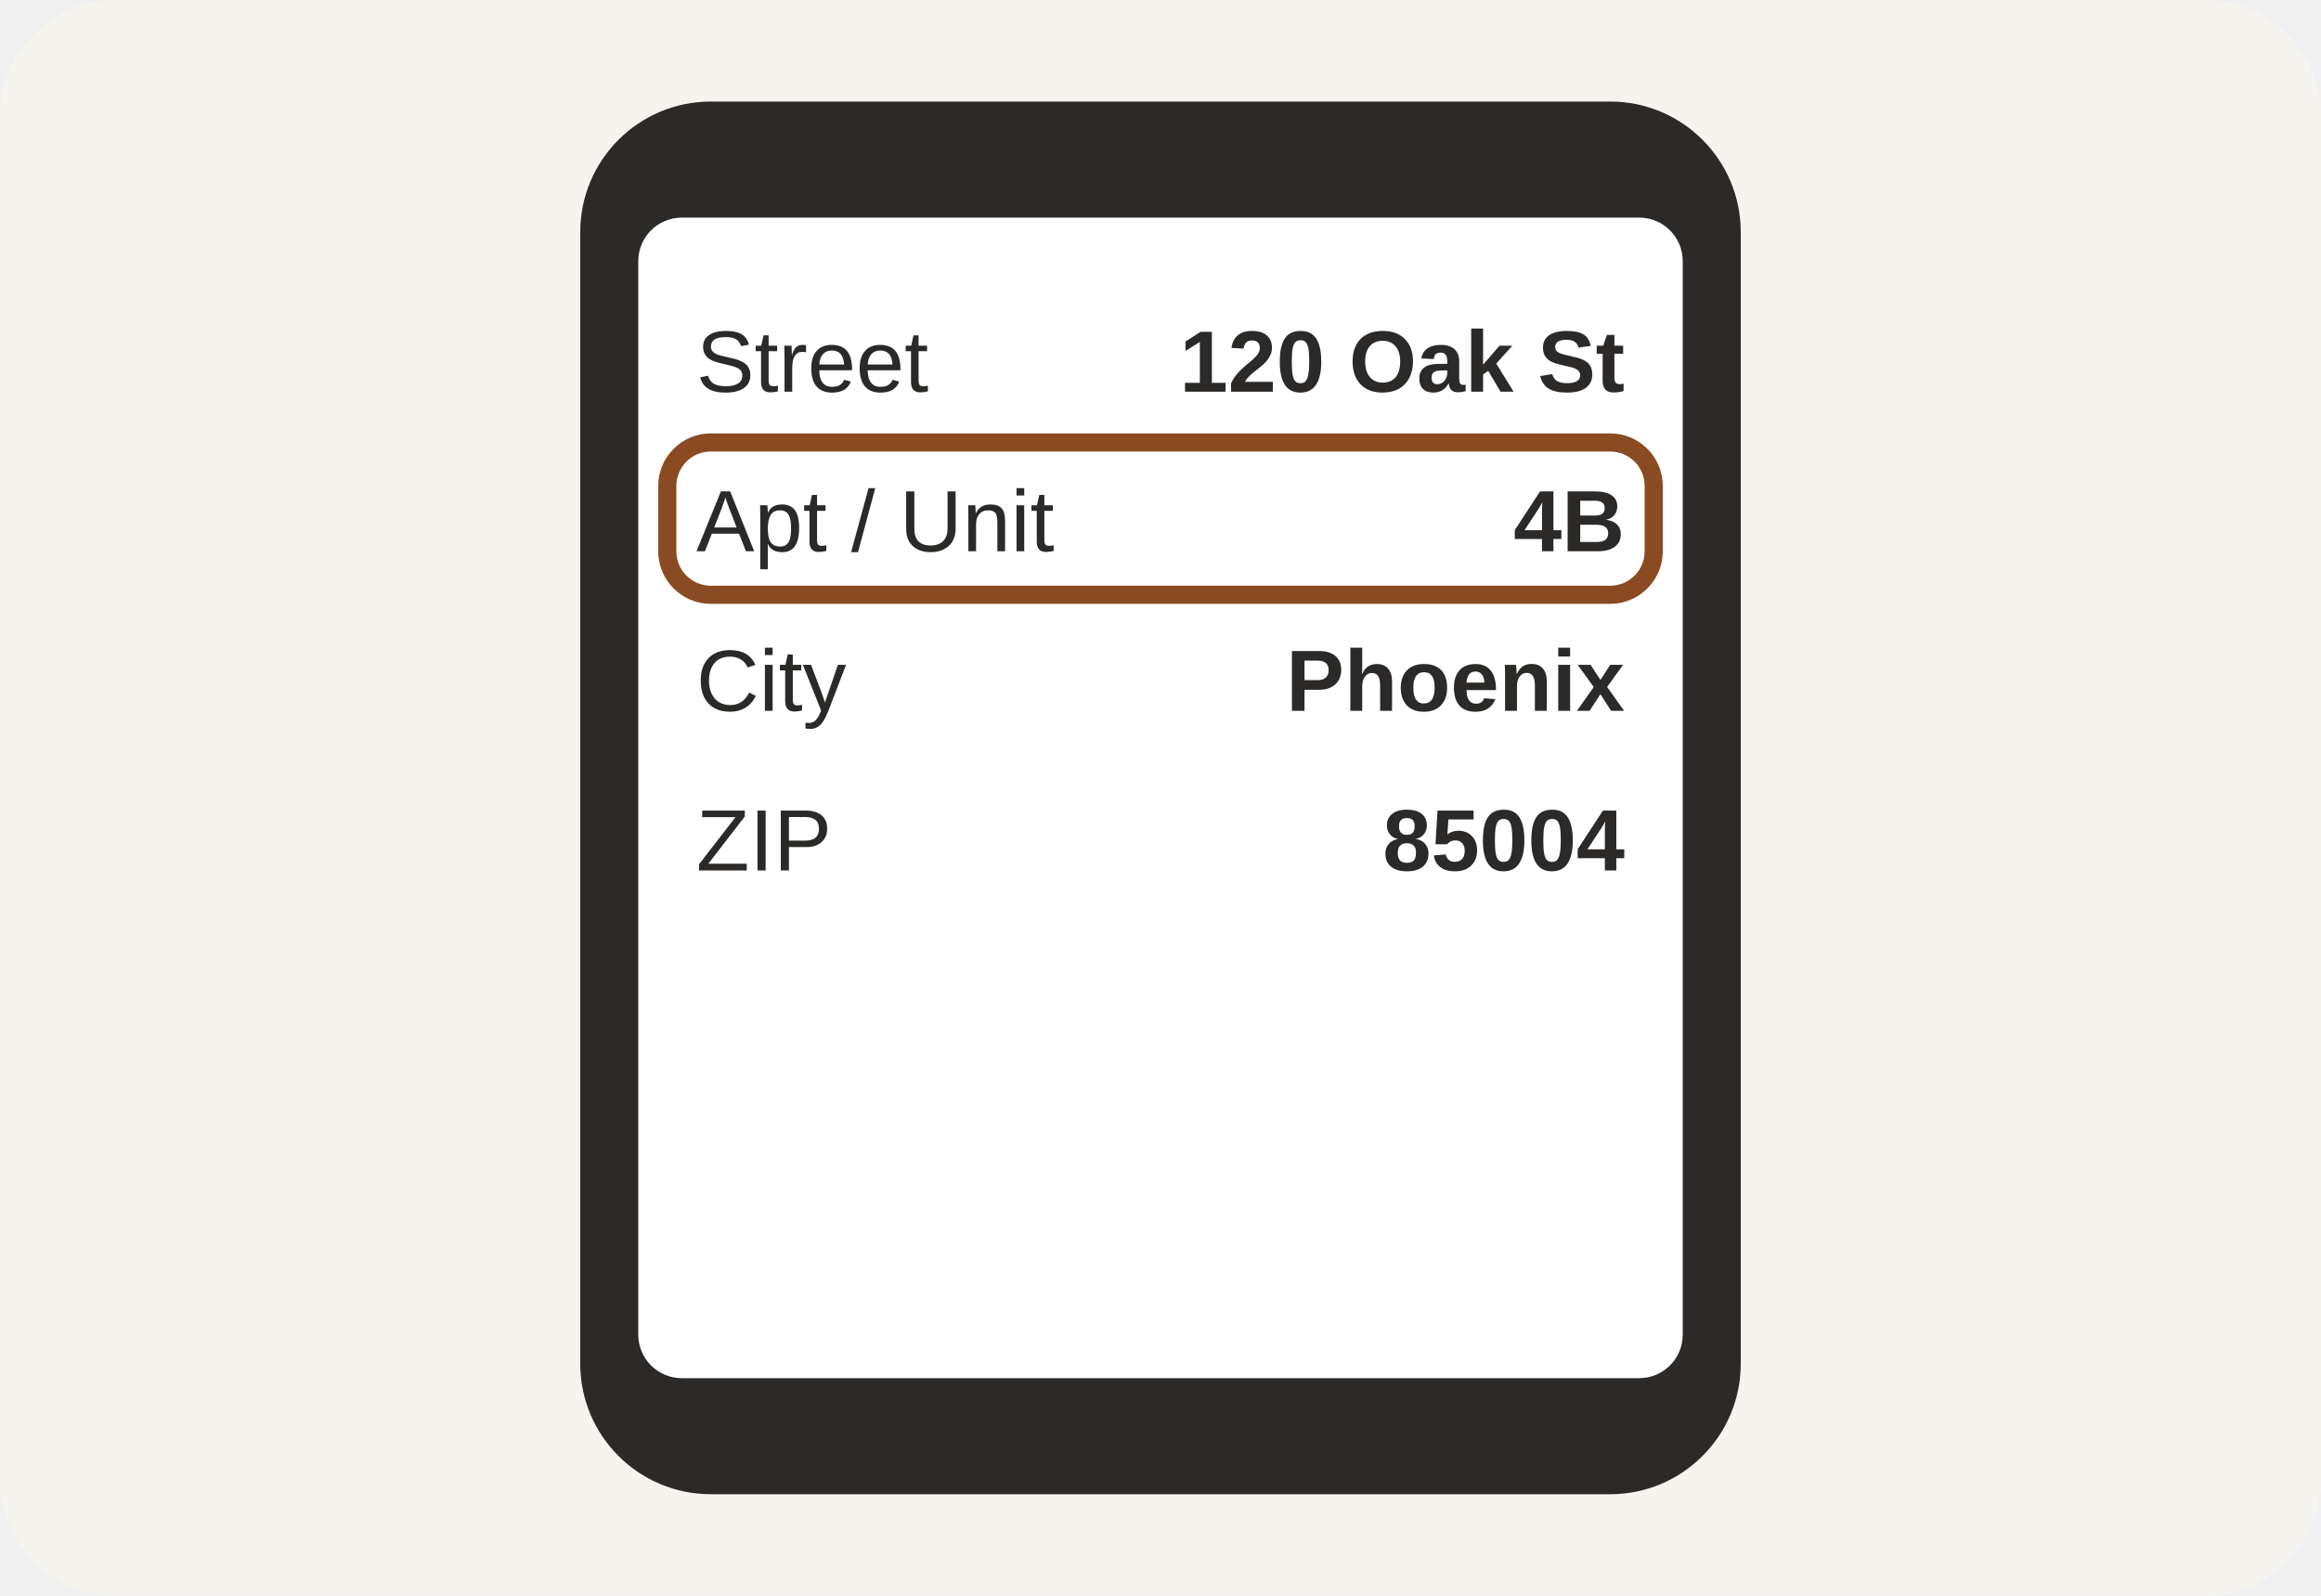
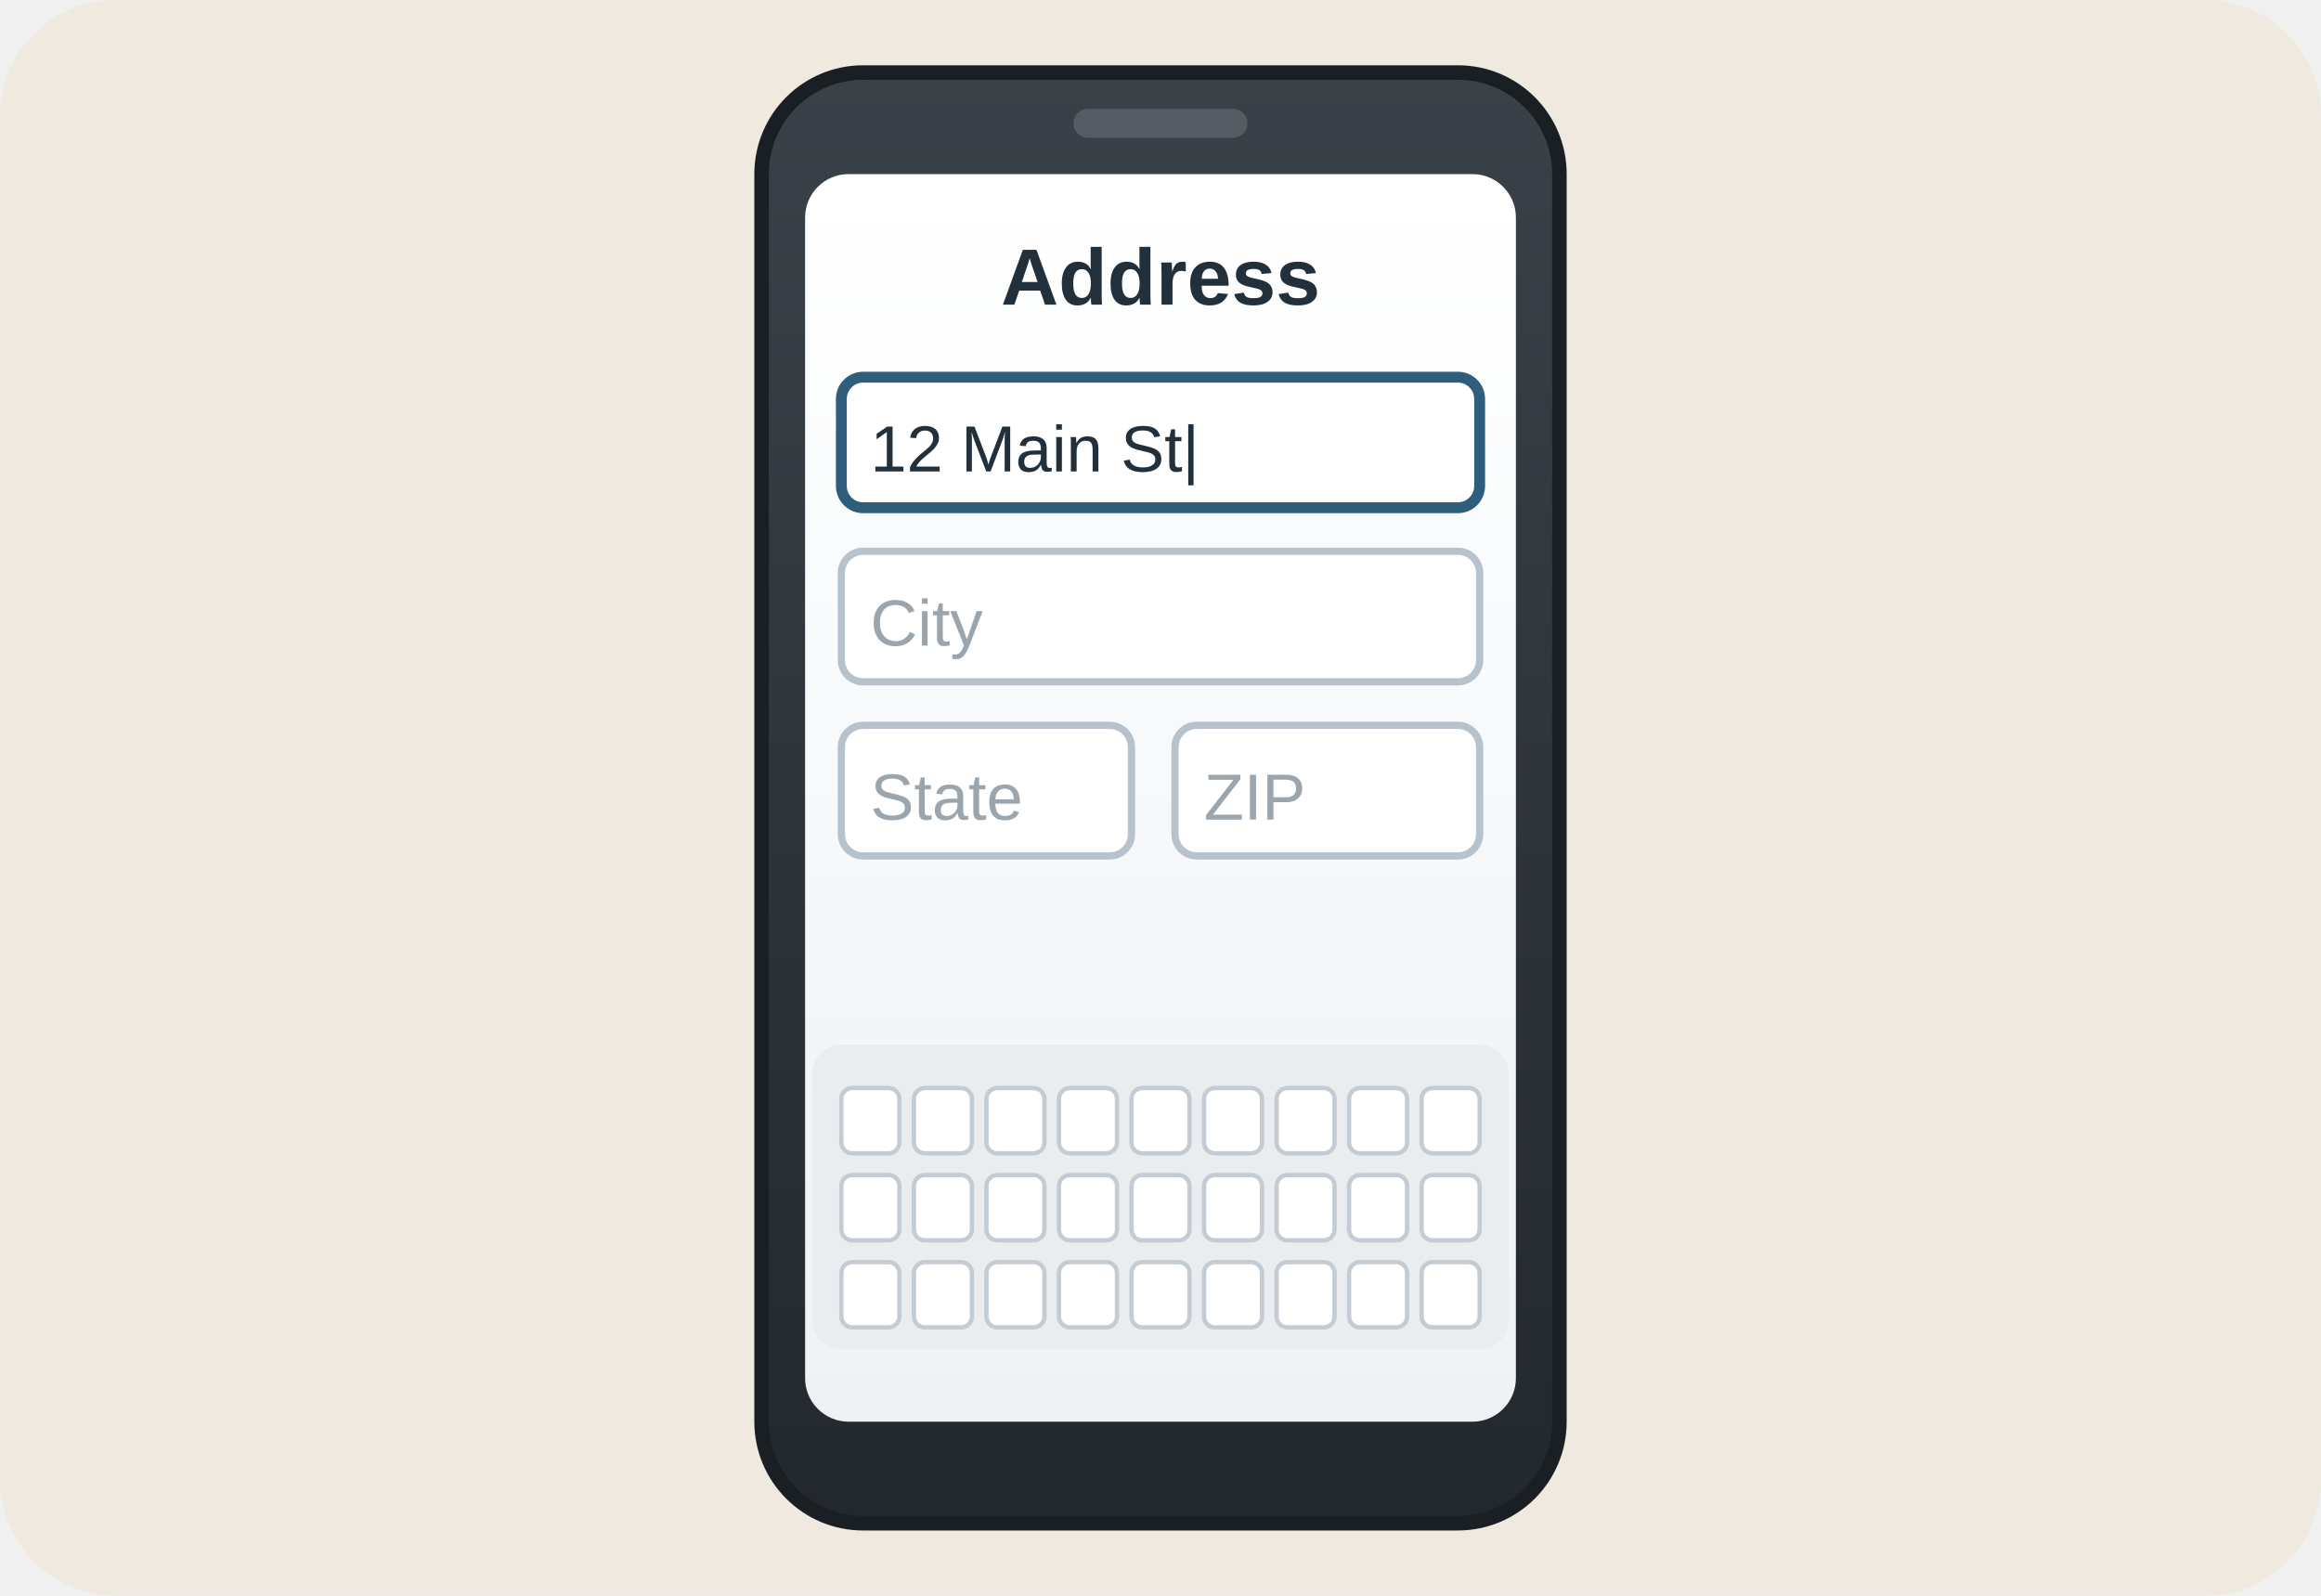
- <svg xmlns="http://www.w3.org/2000/svg" viewBox="0 0 320 220" role="img">
-   <rect width="320" height="220" rx="16" fill="#f6f4ef" />
-   <rect x="80" y="14" width="160" height="192" rx="18" fill="#2b2a28" />
-   <rect x="88" y="30" width="144" height="160" rx="6" fill="#fff" />
-   <text x="96" y="54" font-family="system-ui,Segoe UI,Arial,sans-serif" font-size="12" font-weight="400" fill="#2b2a28" text-anchor="start">Street</text>
-   <text x="224" y="54" font-family="system-ui,Segoe UI,Arial,sans-serif" font-size="12" font-weight="600" fill="#2b2a28" text-anchor="end">120 Oak St</text>
-   <text x="96" y="76" font-family="system-ui,Segoe UI,Arial,sans-serif" font-size="12" font-weight="400" fill="#2b2a28" text-anchor="start">Apt / Unit</text>
-   <text x="224" y="76" font-family="system-ui,Segoe UI,Arial,sans-serif" font-size="12" font-weight="600" fill="#2b2a28" text-anchor="end">4B</text>
-   <rect x="92" y="61" width="136" height="21" rx="6" fill="none" stroke="#8a4b22" stroke-width="2.5" />
-   <text x="96" y="98" font-family="system-ui,Segoe UI,Arial,sans-serif" font-size="12" font-weight="400" fill="#2b2a28" text-anchor="start">City</text>
-   <text x="224" y="98" font-family="system-ui,Segoe UI,Arial,sans-serif" font-size="12" font-weight="600" fill="#2b2a28" text-anchor="end">Phoenix</text>
-   <text x="96" y="120" font-family="system-ui,Segoe UI,Arial,sans-serif" font-size="12" font-weight="400" fill="#2b2a28" text-anchor="start">ZIP</text>
-   <text x="224" y="120" font-family="system-ui,Segoe UI,Arial,sans-serif" font-size="12" font-weight="600" fill="#2b2a28" text-anchor="end">85004</text>
+ <svg xmlns="http://www.w3.org/2000/svg" viewBox="0 0 320 220" role="img" aria-label="Type an address">
+   <defs>
+     <linearGradient id="metal" x1="0" y1="0" x2="0" y2="1">
+       <stop offset="0" stop-color="#f4f5f6" />
+       <stop offset="1" stop-color="#d6dade" />
+     </linearGradient>
+     <linearGradient id="cavity" x1="0" y1="0" x2="0" y2="1">
+       <stop offset="0" stop-color="#ece6d8" />
+       <stop offset="1" stop-color="#cfc6b3" />
+     </linearGradient>
+     <linearGradient id="door" x1="0" y1="0" x2="1" y2="0">
+       <stop offset="0" stop-color="#cfd3d7" />
+       <stop offset="1" stop-color="#eef0f2" />
+     </linearGradient>
+     <linearGradient id="skin" x1="0" y1="0" x2="1" y2="1">
+       <stop offset="0" stop-color="#e6b896" />
+       <stop offset="1" stop-color="#c98f6b" />
+     </linearGradient>
+     <linearGradient id="mitt" x1="0" y1="0" x2="1" y2="1">
+       <stop offset="0" stop-color="#7a9cc6" />
+       <stop offset="1" stop-color="#4f73a1" />
+     </linearGradient>
+     <linearGradient id="screen" x1="0" y1="0" x2="0" y2="1">
+       <stop offset="0" stop-color="#ffffff" />
+       <stop offset="1" stop-color="#eef2f5" />
+     </linearGradient>
+     <linearGradient id="dark" x1="0" y1="0" x2="0" y2="1">
+       <stop offset="0" stop-color="#3a4148" />
+       <stop offset="1" stop-color="#22282d" />
+     </linearGradient>
+     <linearGradient id="box" x1="0" y1="0" x2="1" y2="1">
+       <stop offset="0" stop-color="#3f7fa6" />
+       <stop offset="1" stop-color="#2d5f80" />
+     </linearGradient>
+     <radialGradient id="food" cx="0.5" cy="0.4" r="0.6">
+       <stop offset="0" stop-color="#e9a45a" />
+       <stop offset="1" stop-color="#b8692c" />
+     </radialGradient>
+     <pattern id="mesh" width="5" height="5" patternUnits="userSpaceOnUse">
+       <circle cx="2.5" cy="2.5" r="1" fill="#3b3f44" />
+     </pattern>
+   </defs>
+   <rect width="320" height="220" rx="16" fill="#efe9df" />
+   <rect x="105" y="10" width="110" height="200" rx="14" fill="url(#dark)" stroke="#1a1f23" stroke-width="2" />
+   <rect x="111" y="24" width="98" height="172" rx="6" fill="url(#screen)" />
+   <rect x="148.0" y="15" width="24" height="4" rx="2" fill="#555c63" />
+   <text x="160" y="42" text-anchor="middle" font-family="Arial,Helvetica,sans-serif" font-size="11" font-weight="700" fill="#22303c">Address</text>
+   <rect x="116" y="52" width="88" height="18" rx="3" fill="#fff" stroke="#2f5d7c" stroke-width="1.5" />
+   <text x="120" y="65" font-family="Arial,Helvetica,sans-serif" font-size="9" fill="#22303c">12 Main St|</text>
+   <rect x="116" y="76" width="88" height="18" rx="3" fill="#fff" stroke="#b8c2cc" />
+   <text x="120" y="89" font-family="Arial,Helvetica,sans-serif" font-size="9" fill="#9aa5ad">City</text>
+   <rect x="116" y="100" width="40" height="18" rx="3" fill="#fff" stroke="#b8c2cc" />
+   <text x="120" y="113" font-family="Arial,Helvetica,sans-serif" font-size="9" fill="#9aa5ad">State</text>
+   <rect x="162" y="100" width="42" height="18" rx="3" fill="#fff" stroke="#b8c2cc" />
+   <text x="166" y="113" font-family="Arial,Helvetica,sans-serif" font-size="9" fill="#9aa5ad">ZIP</text>
+   <rect x="112" y="144" width="96" height="42" rx="4" fill="#e9edf0" />
+   <rect x="116" y="150" width="8" height="9" rx="1.5" fill="#fff" stroke="#c3ccd4" stroke-width="0.6" />
+   <rect x="126" y="150" width="8" height="9" rx="1.5" fill="#fff" stroke="#c3ccd4" stroke-width="0.6" />
+   <rect x="136" y="150" width="8" height="9" rx="1.5" fill="#fff" stroke="#c3ccd4" stroke-width="0.6" />
+   <rect x="146" y="150" width="8" height="9" rx="1.5" fill="#fff" stroke="#c3ccd4" stroke-width="0.6" />
+   <rect x="156" y="150" width="8" height="9" rx="1.5" fill="#fff" stroke="#c3ccd4" stroke-width="0.6" />
+   <rect x="166" y="150" width="8" height="9" rx="1.5" fill="#fff" stroke="#c3ccd4" stroke-width="0.6" />
+   <rect x="176" y="150" width="8" height="9" rx="1.5" fill="#fff" stroke="#c3ccd4" stroke-width="0.6" />
+   <rect x="186" y="150" width="8" height="9" rx="1.5" fill="#fff" stroke="#c3ccd4" stroke-width="0.6" />
+   <rect x="196" y="150" width="8" height="9" rx="1.5" fill="#fff" stroke="#c3ccd4" stroke-width="0.6" />
+   <rect x="116" y="162" width="8" height="9" rx="1.5" fill="#fff" stroke="#c3ccd4" stroke-width="0.6" />
+   <rect x="126" y="162" width="8" height="9" rx="1.5" fill="#fff" stroke="#c3ccd4" stroke-width="0.6" />
+   <rect x="136" y="162" width="8" height="9" rx="1.5" fill="#fff" stroke="#c3ccd4" stroke-width="0.6" />
+   <rect x="146" y="162" width="8" height="9" rx="1.5" fill="#fff" stroke="#c3ccd4" stroke-width="0.6" />
+   <rect x="156" y="162" width="8" height="9" rx="1.5" fill="#fff" stroke="#c3ccd4" stroke-width="0.6" />
+   <rect x="166" y="162" width="8" height="9" rx="1.5" fill="#fff" stroke="#c3ccd4" stroke-width="0.6" />
+   <rect x="176" y="162" width="8" height="9" rx="1.5" fill="#fff" stroke="#c3ccd4" stroke-width="0.6" />
+   <rect x="186" y="162" width="8" height="9" rx="1.5" fill="#fff" stroke="#c3ccd4" stroke-width="0.6" />
+   <rect x="196" y="162" width="8" height="9" rx="1.5" fill="#fff" stroke="#c3ccd4" stroke-width="0.6" />
+   <rect x="116" y="174" width="8" height="9" rx="1.5" fill="#fff" stroke="#c3ccd4" stroke-width="0.6" />
+   <rect x="126" y="174" width="8" height="9" rx="1.5" fill="#fff" stroke="#c3ccd4" stroke-width="0.6" />
+   <rect x="136" y="174" width="8" height="9" rx="1.5" fill="#fff" stroke="#c3ccd4" stroke-width="0.6" />
+   <rect x="146" y="174" width="8" height="9" rx="1.5" fill="#fff" stroke="#c3ccd4" stroke-width="0.6" />
+   <rect x="156" y="174" width="8" height="9" rx="1.5" fill="#fff" stroke="#c3ccd4" stroke-width="0.6" />
+   <rect x="166" y="174" width="8" height="9" rx="1.5" fill="#fff" stroke="#c3ccd4" stroke-width="0.6" />
+   <rect x="176" y="174" width="8" height="9" rx="1.5" fill="#fff" stroke="#c3ccd4" stroke-width="0.6" />
+   <rect x="186" y="174" width="8" height="9" rx="1.5" fill="#fff" stroke="#c3ccd4" stroke-width="0.6" />
+   <rect x="196" y="174" width="8" height="9" rx="1.5" fill="#fff" stroke="#c3ccd4" stroke-width="0.6" />
</svg>
